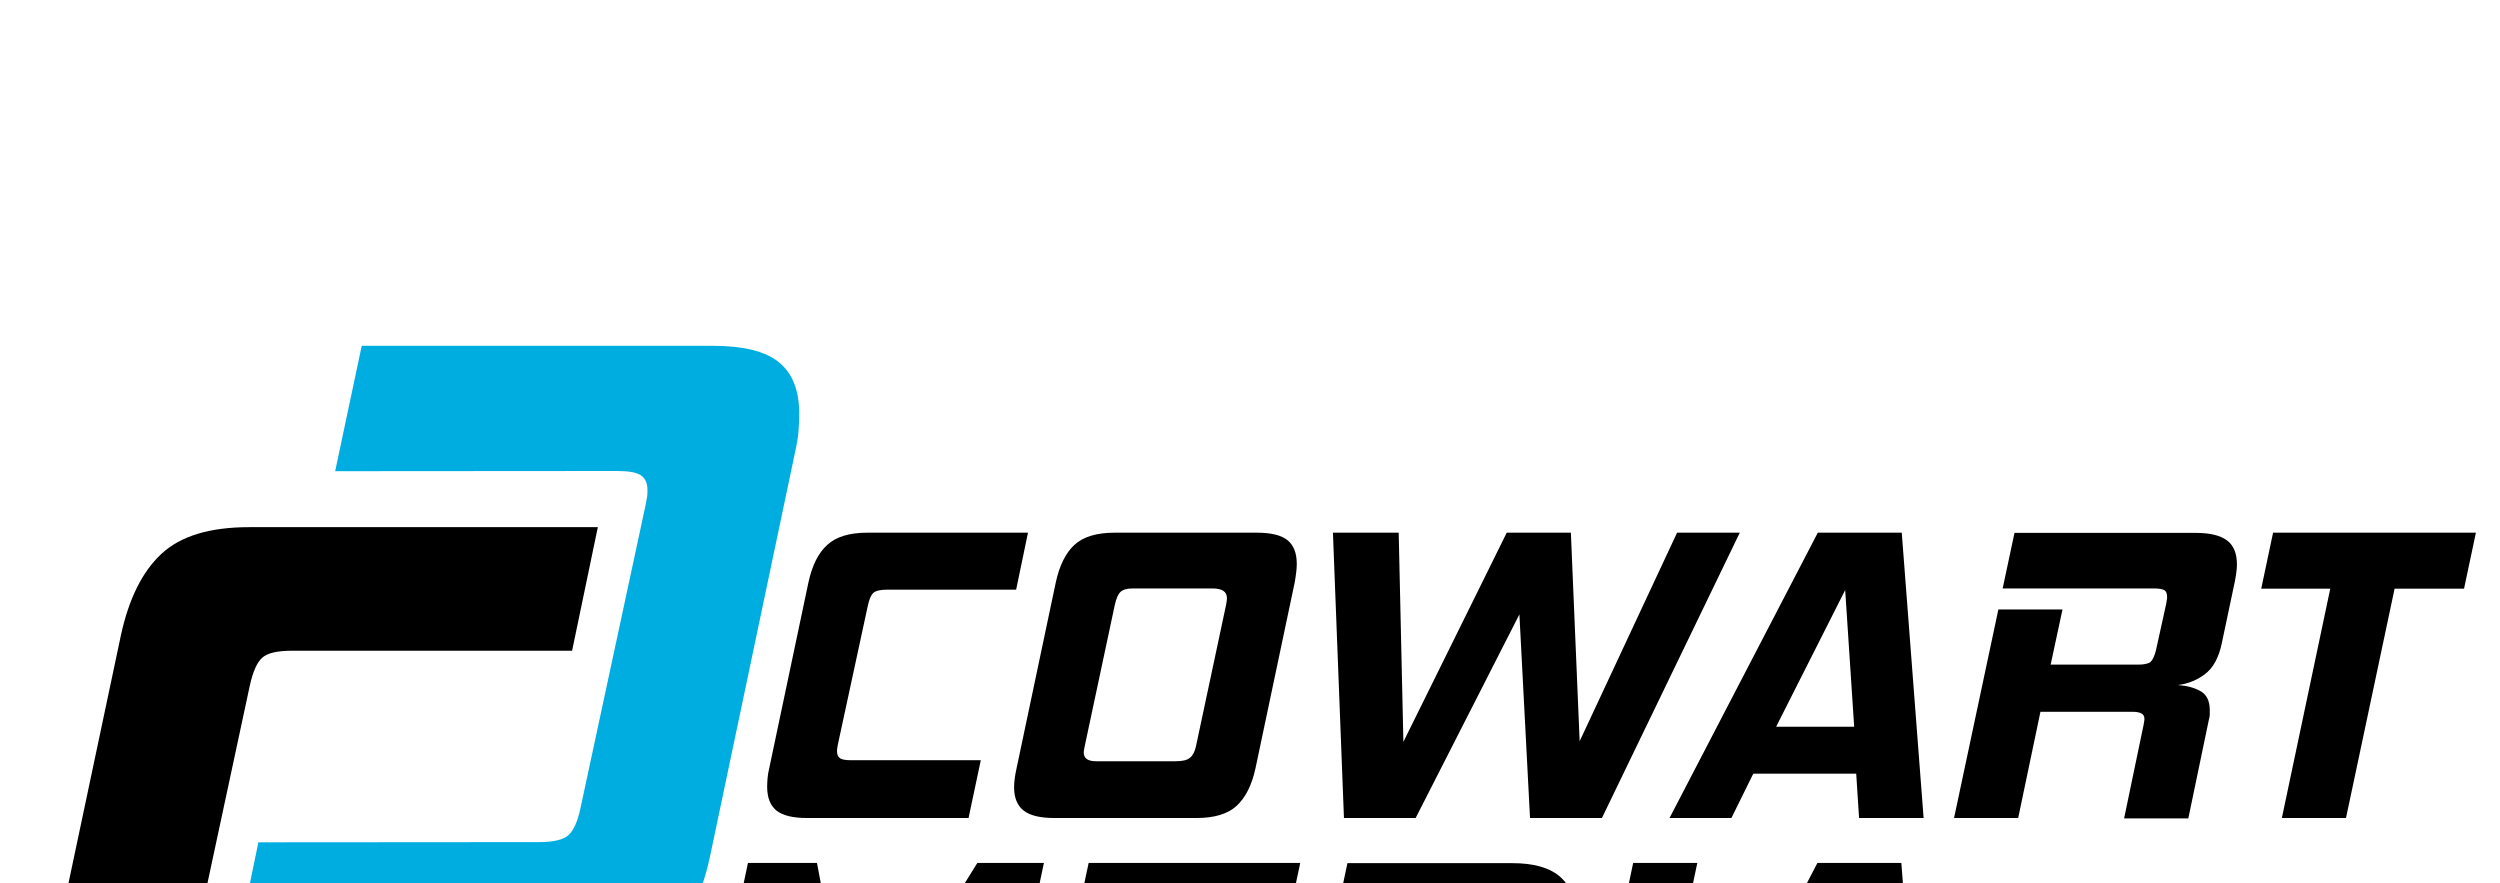
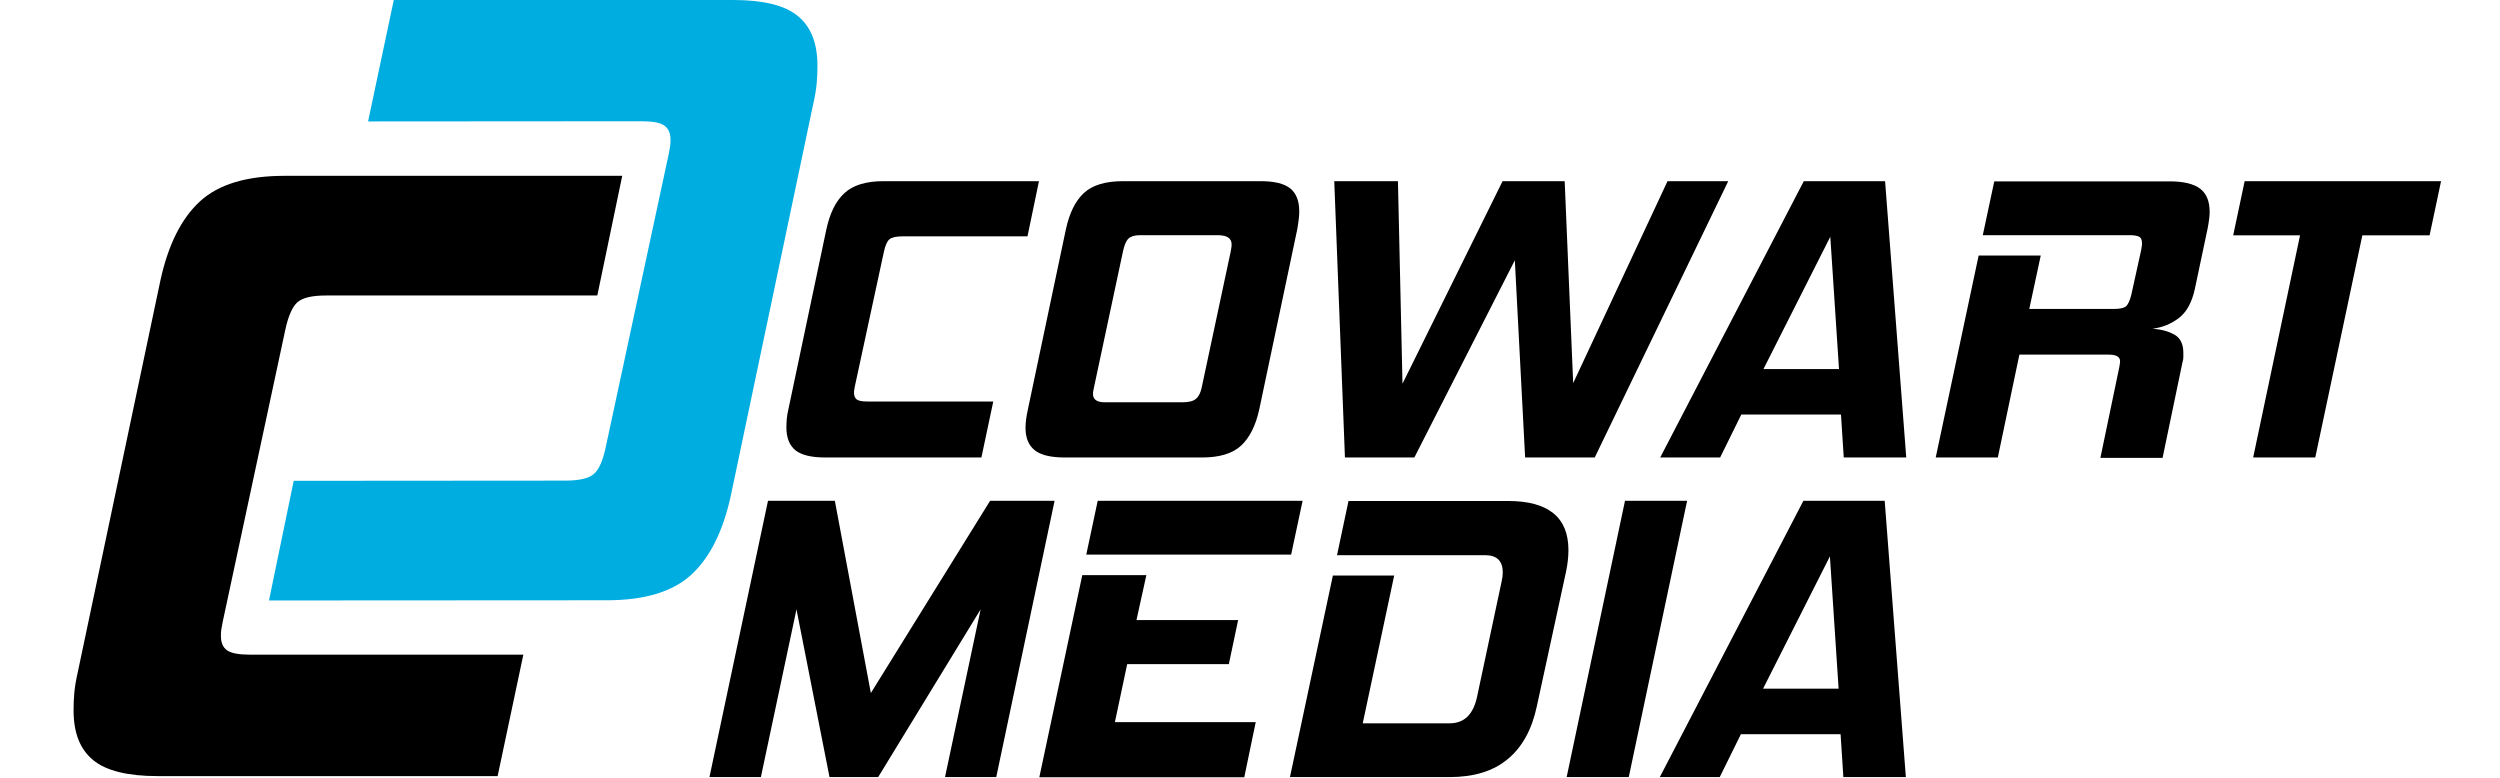
- <svg xmlns="http://www.w3.org/2000/svg" version="1.1" id="Layer_1" x="0px" y="0px" viewBox="0 0 1224 432" enable-background="new 0 0 1224 432" xml:space="preserve">
-   <rect x="-16.2" y="239.8" fill="none" width="602" height="542.3" />
+ <svg xmlns="http://www.w3.org/2000/svg" version="1.1" id="Layer_1" x="0px" y="0px" viewBox="-25 19.8 1264 392.9" enable-background="new -25 19.8 1264 392.9" xml:space="preserve">
+   <rect x="-19.2" y="90.4" fill="none" width="602" height="542.3" />
  <g enable-background="new    ">
-     <path d="M57.8,561.6c-15.2,0-26.2-2.7-32.7-8.1c-6.6-5.4-9.9-13.7-9.9-25.1c0-3,0.1-6.1,0.4-9.2c0.3-3.1,0.9-6.6,1.8-10.5L59.2,311   c3.9-17.9,10.5-31.2,19.9-39.9c9.4-8.7,23.7-13,42.8-13h170.8l-12.6,60.5H143c-7.2,0-12,1.1-14.6,3.4c-2.5,2.2-4.6,6.8-6.1,13.7   L90.6,483.6c-0.3,1.5-0.5,2.8-0.7,3.8c-0.2,1.1-0.2,2.2-0.2,3.4c0,3.3,1,5.7,3.1,7.2c2.1,1.5,6,2.2,11.7,2.2h138.1l-13,61.4H57.8z" />
+     <path d="M54.8,412.2c-15.2,0-26.2-2.7-32.7-8.1c-6.6-5.4-9.9-13.7-9.9-25.1c0-3,0.1-6.1,0.4-9.2c0.3-3.1,0.9-6.6,1.8-10.5   l41.7-197.7c3.9-17.9,10.5-31.2,19.9-39.9c9.4-8.7,23.7-13,42.8-13h170.8l-12.6,60.5H140c-7.2,0-12,1.1-14.6,3.4   c-2.5,2.2-4.6,6.8-6.1,13.7L87.6,334.2c-0.3,1.5-0.5,2.8-0.7,3.8c-0.2,1.1-0.2,2.2-0.2,3.4c0,3.3,1,5.7,3.1,7.2   c2.1,1.5,6,2.2,11.7,2.2h138.1l-13,61.4H54.8z" />
  </g>
-   <rect x="-179.4" y="-51.3" fill="none" width="602" height="542.3" />
+   <rect x="-182.4" y="-200.7" fill="none" width="602" height="542.3" />
  <g enable-background="new    ">
-     <path fill="#00ADE1" d="M348.7,169.3c15.2,0,26.2,2.7,32.7,8.1c6.6,5.4,9.9,13.7,9.9,25.1c0,3-0.1,6.1-0.4,9.2   c-0.3,3.1-0.9,6.6-1.8,10.5l-41.6,197.7c-3.9,17.9-10.5,31.2-19.9,39.9c-9.4,8.7-23.7,13-42.8,13l-170.8,0.1l12.5-60.5l137.2-0.1   c7.2,0,12-1.1,14.6-3.4c2.5-2.2,4.6-6.8,6-13.7l31.8-148c0.3-1.5,0.5-2.8,0.7-3.8c0.2-1.1,0.2-2.2,0.2-3.4c0-3.3-1-5.7-3.1-7.2   c-2.1-1.5-6-2.2-11.7-2.2l-138.1,0.1l13-61.4L348.7,169.3z" />
+     <path fill="#00ADE1" d="M345.7,19.8c15.2,0,26.2,2.7,32.7,8.1c6.6,5.4,9.9,13.7,9.9,25.1c0,3-0.1,6.1-0.4,9.2   c-0.3,3.1-0.9,6.6-1.8,10.5l-41.6,197.7c-3.9,17.9-10.5,31.2-19.9,39.9c-9.4,8.7-23.7,13-42.8,13l-170.8,0.1l12.5-60.5l137.2-0.1   c7.2,0,12-1.1,14.6-3.4c2.5-2.2,4.6-6.8,6-13.7l31.8-148c0.3-1.5,0.5-2.8,0.7-3.8c0.2-1.1,0.2-2.2,0.2-3.4c0-3.3-1-5.7-3.1-7.2   c-2.1-1.5-6-2.2-11.7-2.2l-138.1,0.1l13-61.4L345.7,19.8z" />
  </g>
-   <rect x="361.2" y="252.5" fill="none" width="1182.4" height="438.8" />
+   <rect x="358.2" y="103" fill="none" width="1182.4" height="438.8" />
  <g enable-background="new    ">
-     <path d="M395.2,400.5c-7,0-12-1.2-15.1-3.7c-3-2.5-4.5-6.3-4.5-11.6c0-1.4,0.1-2.8,0.2-4.2c0.1-1.4,0.4-3.1,0.8-4.8l19.2-91   c1.8-8.3,4.8-14.4,9.2-18.4c4.3-4,10.9-6,19.7-6h78.6l-5.8,27.9h-63.1c-3.3,0-5.5,0.5-6.7,1.5c-1.2,1-2.1,3.1-2.8,6.3l-14.7,68.1   c-0.1,0.7-0.2,1.3-0.3,1.8c-0.1,0.5-0.1,1-0.1,1.5c0,1.5,0.5,2.6,1.4,3.3c1,0.7,2.8,1,5.4,1h63.6l-6,28.3H395.2z" />
-     <path d="M516.3,400.5c-7,0-12.1-1.2-15.2-3.7c-3.1-2.5-4.6-6.3-4.6-11.3c0-2.6,0.4-5.7,1.2-9.3l19.2-91c1.8-8.3,4.8-14.4,9.1-18.4   c4.3-4,10.9-6,19.8-6h69.5c7,0,12,1.2,15.1,3.7c3,2.5,4.5,6.3,4.5,11.6c0,1.4-0.1,2.8-0.3,4.3c-0.2,1.5-0.4,3.1-0.7,4.7l-19.2,91   c-1.8,8.3-4.9,14.4-9.2,18.4c-4.3,4-10.9,6-19.7,6H516.3z M600.3,296.1c0.1-0.7,0.2-1.3,0.3-1.9c0.1-0.5,0.1-1,0.1-1.4   c0-3.2-2.4-4.7-7.2-4.7h-39c-2.8,0-4.7,0.6-5.9,1.7c-1.2,1.1-2.1,3.2-2.8,6.4L531,365.7c-0.3,1.4-0.4,2.3-0.4,2.7   c0,2.9,2,4.3,6,4.3h39c3.3,0,5.6-0.5,7-1.7c1.4-1.1,2.3-2.9,2.9-5.4L600.3,296.1z" />
-     <path d="M749.1,400.5l-5.2-99.7l-50.8,99.7h-35.1l-5.4-139.7h32.2l2.3,102.4l50.6-102.4h31.4l4.3,102.1l47.7-102.1h30.7   l-67.5,139.7H749.1z" />
-     <path d="M910.2,400.5l-1.4-21.7h-50.4l-10.7,21.7h-30.3L890,260.8h41.1l10.7,139.7H910.2z M903.4,288.9l-33.8,66.9h38.2   L903.4,288.9z" />
-     <path d="M1040,400.5l9.5-45.6c0.1-0.7,0.2-1.3,0.3-1.8c0.1-0.5,0.1-0.9,0.1-1.3c0-2.2-1.9-3.3-5.8-3.3H999l-10.9,52h-31.4   l21.7-102.1h31.4l-5.8,27h42.9c3,0,5.1-0.5,6.1-1.4c1-1,1.9-2.9,2.6-5.8l5-22.7c0.1-0.7,0.2-1.3,0.3-1.9c0.1-0.5,0.1-1,0.1-1.4   c0-1.7-0.5-2.8-1.4-3.3c-1-0.5-2.6-0.8-5-0.8h-74.1l5.8-27.2h88.7c7.2,0,12.3,1.3,15.5,3.8c3.2,2.5,4.7,6.4,4.7,11.7   c0,1.2-0.1,2.5-0.3,3.9c-0.2,1.4-0.4,2.8-0.7,4.3l-6.4,30.3c-1.5,7.2-4.3,12.2-8.3,15.2c-4,3-8.4,4.7-13.2,5.3   c4.4,0.3,8.1,1.3,11.1,3c3,1.7,4.5,4.8,4.5,9.2c0,0.7,0,1.4,0,2.2c0,0.8-0.1,1.5-0.4,2.4l-10.1,48.5H1040z" />
-     <path d="M1148.6,400.5h-31.4l23.7-112.3h-33.8l5.8-27.4h99.3l-5.8,27.4h-34L1148.6,400.5z" />
+     <path d="M392.2,251.1c-7,0-12-1.2-15.1-3.7c-3-2.5-4.5-6.3-4.5-11.6c0-1.4,0.1-2.8,0.2-4.2c0.1-1.4,0.4-3.1,0.8-4.8l19.2-91   c1.8-8.3,4.8-14.4,9.2-18.4c4.3-4,10.9-6,19.7-6h78.6l-5.8,27.9h-63.1c-3.3,0-5.5,0.5-6.7,1.5c-1.2,1-2.1,3.1-2.8,6.3l-14.7,68.1   c-0.1,0.7-0.2,1.3-0.3,1.8c-0.1,0.5-0.1,1-0.1,1.5c0,1.5,0.5,2.6,1.4,3.3c1,0.7,2.8,1,5.4,1h63.6l-6,28.3H392.2z" />
+     <path d="M513.3,251.1c-7,0-12.1-1.2-15.2-3.7c-3.1-2.5-4.6-6.3-4.6-11.3c0-2.6,0.4-5.7,1.2-9.3l19.2-91c1.8-8.3,4.8-14.4,9.1-18.4   c4.3-4,10.9-6,19.8-6h69.5c7,0,12,1.2,15.1,3.7c3,2.5,4.5,6.3,4.5,11.6c0,1.4-0.1,2.8-0.3,4.3c-0.2,1.5-0.4,3.1-0.7,4.7l-19.2,91   c-1.8,8.3-4.9,14.4-9.2,18.4c-4.3,4-10.9,6-19.7,6H513.3z M597.3,146.7c0.1-0.7,0.2-1.3,0.3-1.9c0.1-0.5,0.1-1,0.1-1.4   c0-3.2-2.4-4.7-7.2-4.7h-39c-2.8,0-4.7,0.6-5.9,1.7c-1.2,1.1-2.1,3.2-2.8,6.4L528,216.2c-0.3,1.4-0.4,2.3-0.4,2.7   c0,2.9,2,4.3,6,4.3h39c3.3,0,5.6-0.5,7-1.7c1.4-1.1,2.3-2.9,2.9-5.4L597.3,146.7z" />
+     <path d="M746.1,251.1l-5.2-99.7l-50.8,99.7h-35.1l-5.4-139.7h32.2l2.3,102.4l50.6-102.4h31.4l4.3,102.1l47.7-102.1h30.7   l-67.5,139.7H746.1z" />
+     <path d="M907.2,251.1l-1.4-21.7h-50.4l-10.7,21.7h-30.3L887,111.4h41.1l10.7,139.7H907.2z M900.4,139.5l-33.8,66.9h38.2   L900.4,139.5z" />
+     <path d="M1037,251.1l9.5-45.6c0.1-0.7,0.2-1.3,0.3-1.8c0.1-0.5,0.1-0.9,0.1-1.3c0-2.2-1.9-3.3-5.8-3.3H996l-10.9,52h-31.4   l21.7-102.1h31.4l-5.8,27h42.9c3,0,5.1-0.5,6.1-1.4c1-1,1.9-2.9,2.6-5.8l5-22.7c0.1-0.7,0.2-1.3,0.3-1.9c0.1-0.5,0.1-1,0.1-1.4   c0-1.7-0.5-2.8-1.4-3.3c-1-0.5-2.6-0.8-5-0.8h-74.1l5.8-27.2h88.7c7.2,0,12.3,1.3,15.5,3.8c3.2,2.5,4.7,6.4,4.7,11.7   c0,1.2-0.1,2.5-0.3,3.9c-0.2,1.4-0.4,2.8-0.7,4.3l-6.4,30.3c-1.5,7.2-4.3,12.2-8.3,15.2c-4,3-8.4,4.7-13.2,5.3   c4.4,0.3,8.1,1.3,11.1,3c3,1.7,4.5,4.8,4.5,9.2c0,0.7,0,1.4,0,2.2c0,0.8-0.1,1.5-0.4,2.4l-10.1,48.5H1037z" />
+     <path d="M1145.6,251.1h-31.4l23.7-112.3h-33.8l5.8-27.4h99.3l-5.8,27.4h-34L1145.6,251.1z" />
  </g>
-   <polygon fill="none" points="948.1,608.4 325.8,615.4 325.8,421.1 948.1,413.9 " />
+   <polygon fill="none" points="945.1,458.9 322.8,466 322.8,271.6 945.1,264.5 " />
  <g enable-background="new    ">
-     <path d="M455.8,562.2l18-84.8L422,562.2h-24.6l-16.7-84.8l-18,84.8h-26l29.5-139.7h33.8l18.2,97.2l60.3-97.2h32.6l-29.5,139.7   H455.8z" />
-     <path d="M503.5,562.2L525.2,460h32.4l-5,22.7H604l-4.7,22.3h-51.4l-6.2,29.3h71.2l-5.8,27.9H503.5z M527.2,449.7l5.8-27.2h103.6   l-5.8,27.2H527.2z" />
-     <path d="M630.2,562.2l21.7-101.9h31L666.9,535h44c7.3,0,11.9-4.5,13.8-13.4l12.4-58.2c0.4-1.7,0.6-3.2,0.6-4.7c0-5.8-3-8.7-8.9-8.7   h-74.9l5.8-27.4h80.7c20.4,0,30.5,8.3,30.5,24.8c0,3.4-0.4,7.1-1.2,10.9L755,526.5c-2.5,11.7-7.4,20.6-14.7,26.6   c-7.3,6.1-17.1,9.1-29.5,9.1H630.2z" />
-     <path d="M770.1,562.2l29.5-139.7H831l-29.5,139.7H770.1z" />
-     <path d="M910,562.2l-1.4-21.7h-50.4l-10.7,21.7h-30.3l72.6-139.7h41.1l10.7,139.7H910z M903.2,450.6l-33.8,66.9h38.2L903.2,450.6z" />
+     <path d="M452.8,412.7l18-84.8L419,412.7h-24.6l-16.7-84.8l-18,84.8h-26L363.3,273h33.8l18.2,97.2l60.3-97.2h32.6l-29.5,139.7H452.8   z" />
+     <path d="M500.5,412.7l21.7-102.1h32.4l-5,22.7H601l-4.7,22.3h-51.4l-6.2,29.3h71.2l-5.8,27.9H500.5z M524.2,300.3L530,273h103.6   l-5.8,27.2H524.2z" />
+     <path d="M627.2,412.7l21.7-101.9h31l-15.9,74.7h44c7.3,0,11.9-4.5,13.8-13.4l12.4-58.2c0.4-1.7,0.6-3.2,0.6-4.7   c0-5.8-3-8.7-8.9-8.7h-74.9l5.8-27.4h80.7c20.4,0,30.5,8.3,30.5,24.8c0,3.4-0.4,7.1-1.2,10.9L752,377c-2.5,11.7-7.4,20.6-14.7,26.6   c-7.3,6.1-17.1,9.1-29.5,9.1H627.2z" />
+     <path d="M767.1,412.7L796.6,273H828l-29.5,139.7H767.1z" />
+     <path d="M907,412.7l-1.4-21.7h-50.4l-10.7,21.7h-30.3L886.8,273h41.1l10.7,139.7H907z M900.2,301.1L866.4,368h38.2L900.2,301.1z" />
  </g>
</svg>
